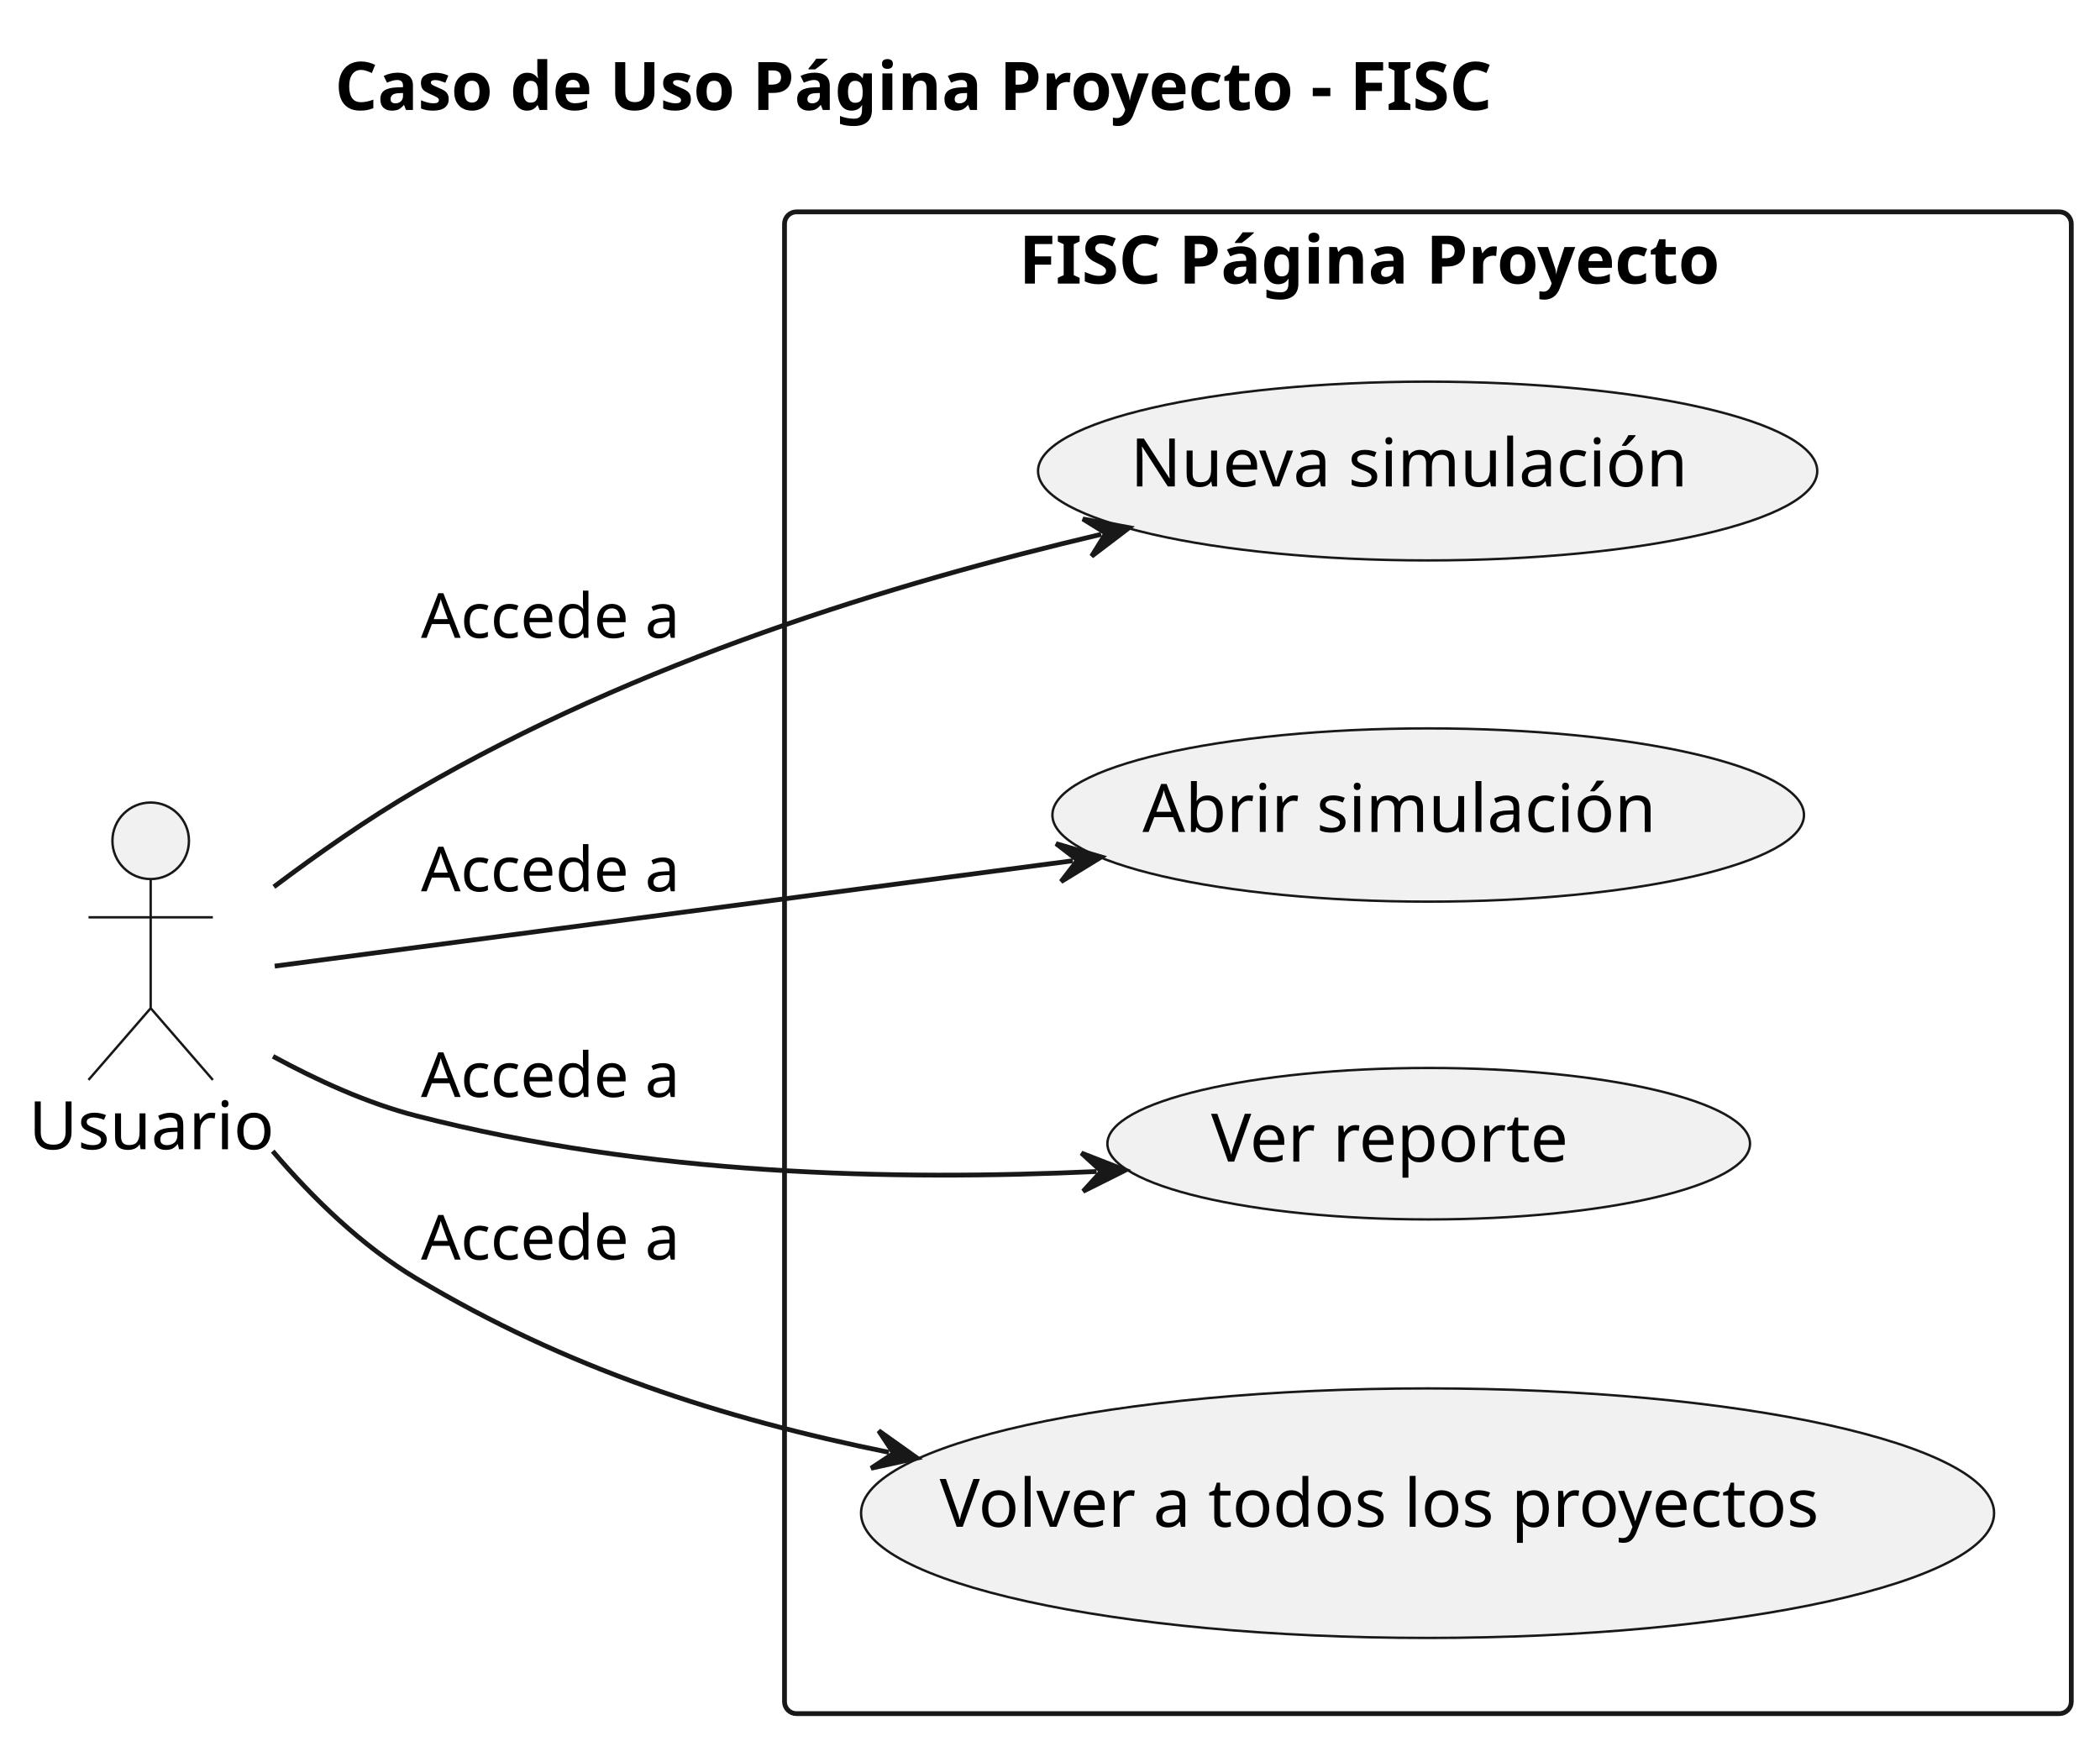
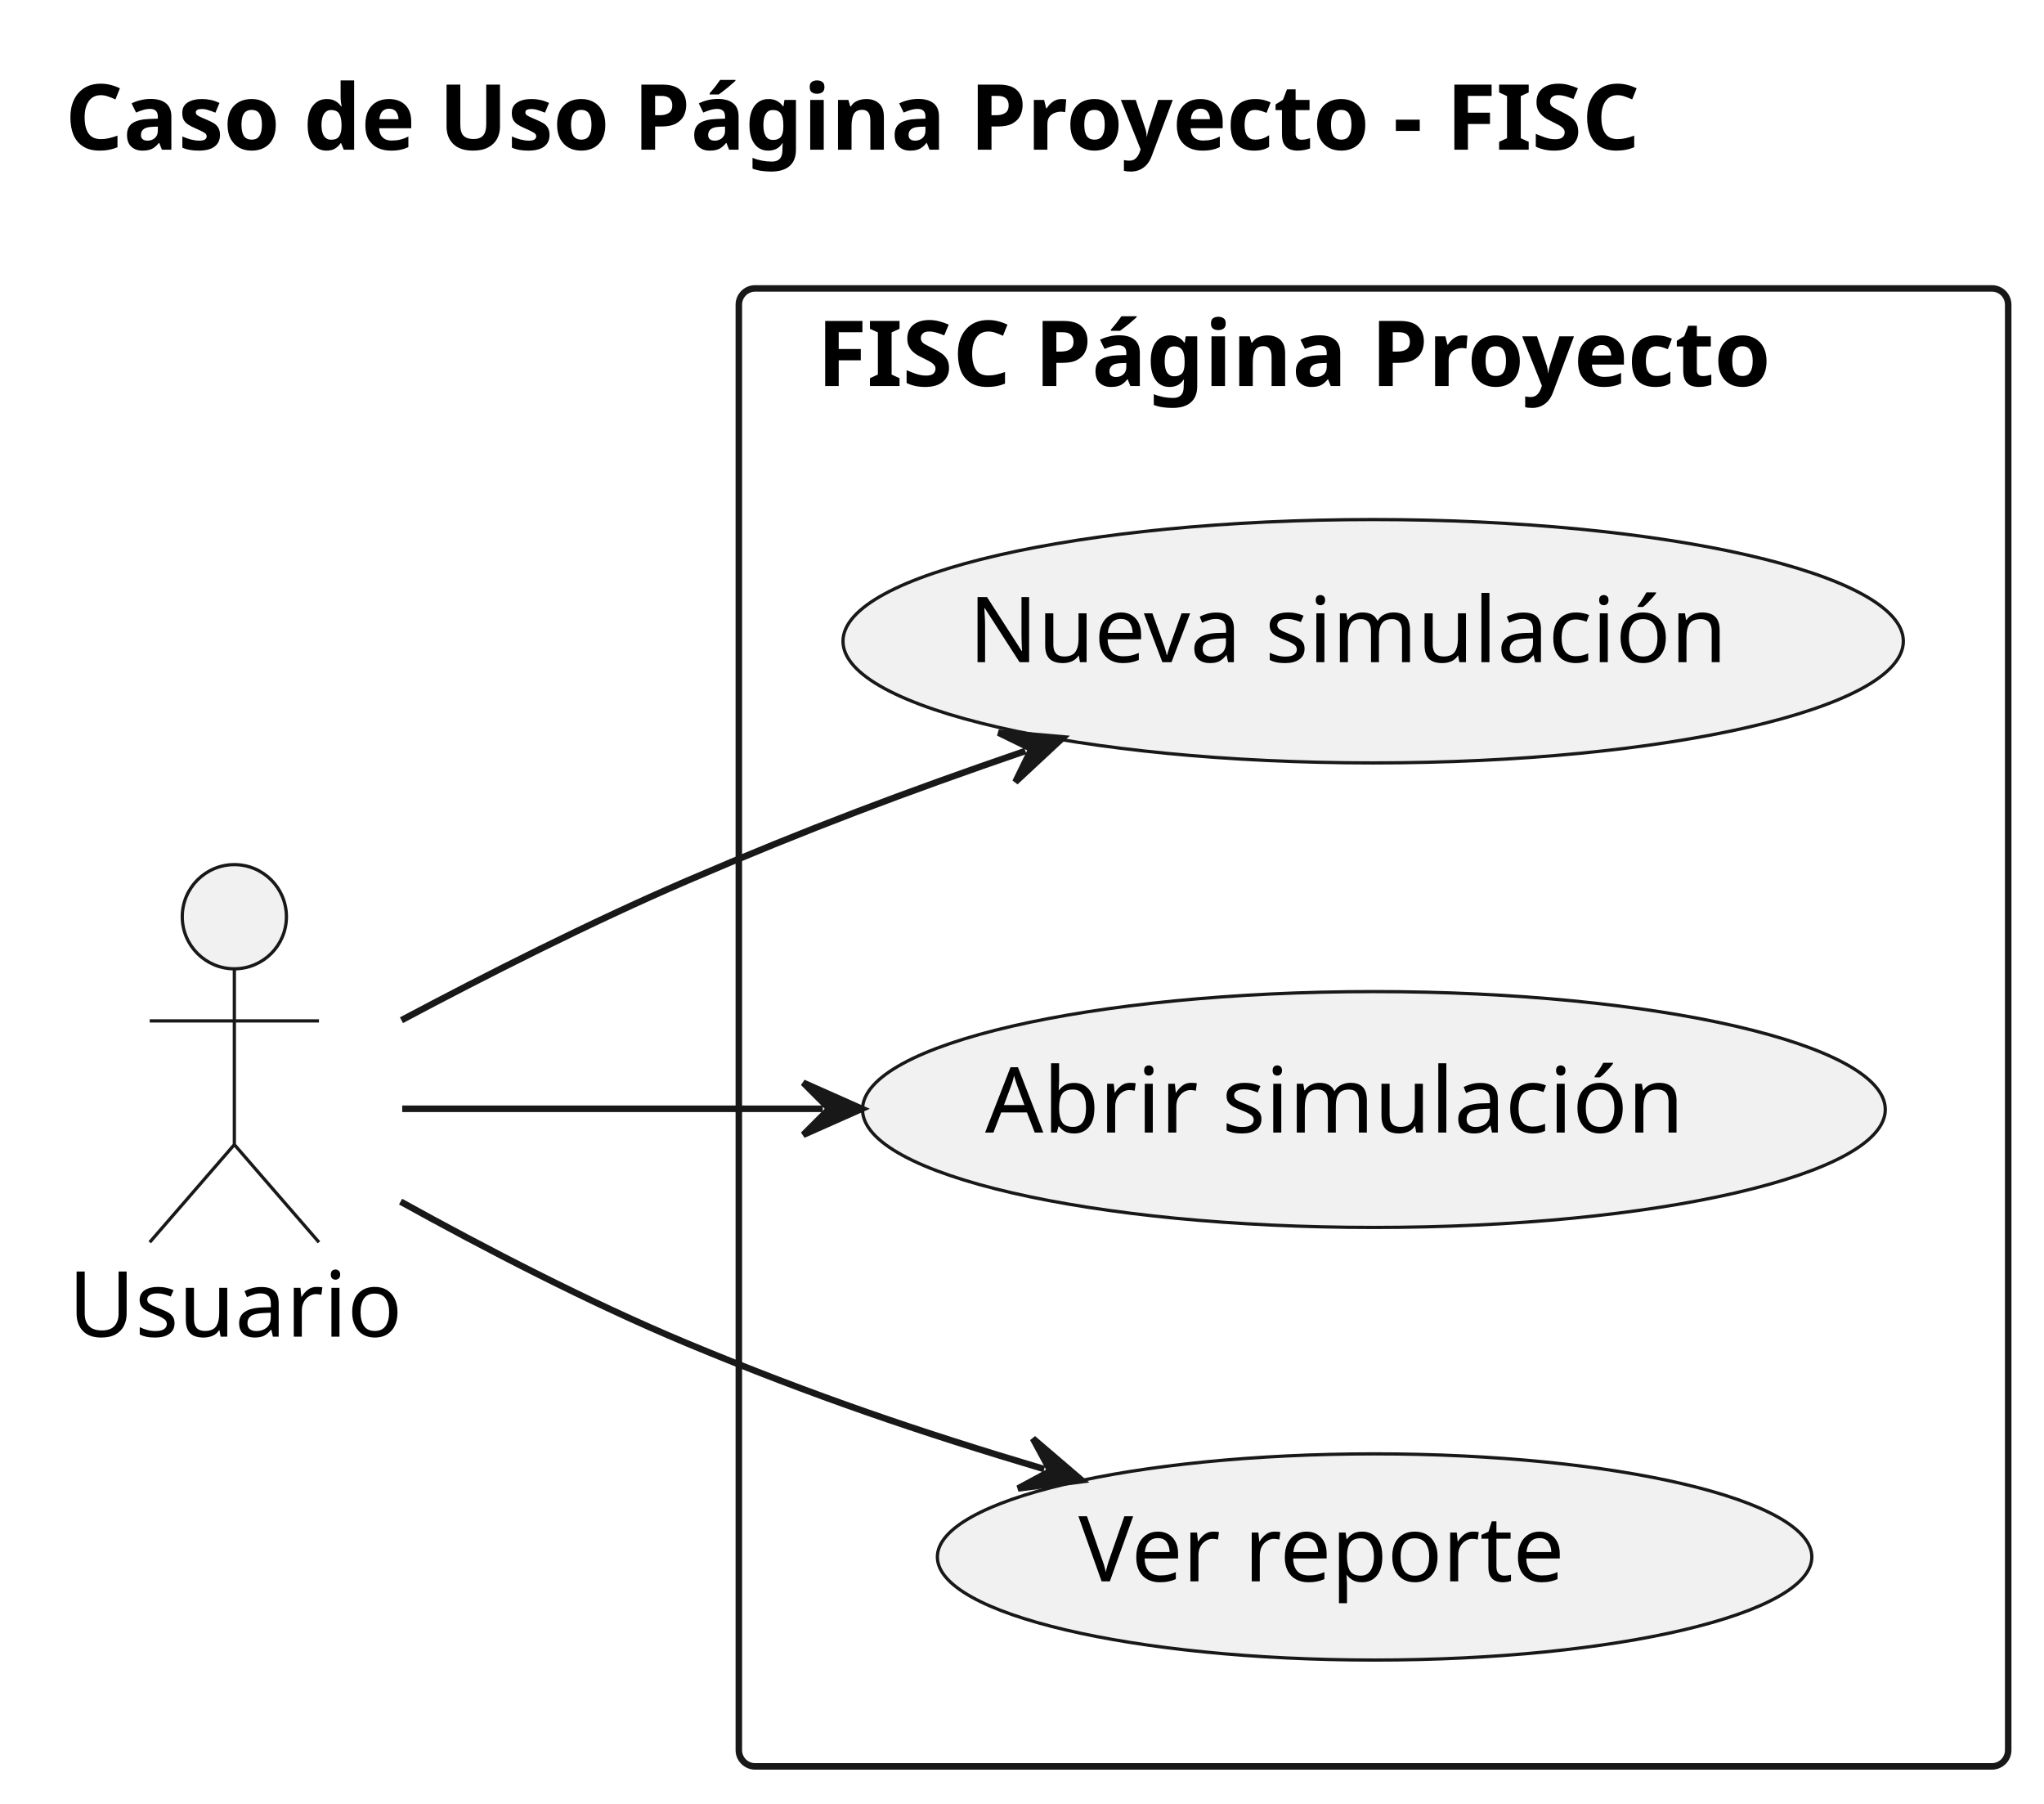
- <svg xmlns="http://www.w3.org/2000/svg" contentStyleType="text/css" height="364px" preserveAspectRatio="none" style="width:439px;height:364px;background:#FFFFFF;" version="1.1" viewBox="0 0 439 364" width="439px" zoomAndPan="magnify">
+ <svg xmlns="http://www.w3.org/2000/svg" contentStyleType="text/css" height="277px" preserveAspectRatio="none" style="width:314px;height:277px;background:#FFFFFF;" version="1.1" viewBox="0 0 314 277" width="314px" zoomAndPan="magnify">
  <defs />
  <g>
-     <text fill="#000000" font-family="sans-serif" font-size="14" font-weight="bold" lengthAdjust="spacing" textLength="285" x="70" y="22.995">Caso de Uso Página Proyecto - FISC</text>
+     <text fill="#000000" font-family="sans-serif" font-size="14" font-weight="bold" lengthAdjust="spacing" textLength="285" x="10" y="22.995">Caso de Uso Página Proyecto - FISC</text>
    <g id="cluster_FISC Página Proyecto">
-       <rect fill="none" height="314" rx="2.5" ry="2.5" style="stroke:#181818;stroke-width:1.0;" width="269" x="164" y="44.297" />
-       <text fill="#000000" font-family="sans-serif" font-size="14" font-weight="bold" lengthAdjust="spacing" textLength="171" x="213" y="59.292">FISC Página Proyecto</text>
+       <rect fill="none" height="227" rx="2.5" ry="2.5" style="stroke:#181818;stroke-width:1.0;" width="195" x="113.5" y="44.297" />
+       <text fill="#000000" font-family="sans-serif" font-size="14" font-weight="bold" lengthAdjust="spacing" textLength="171" x="125.5" y="59.292">FISC Página Proyecto</text>
    </g>
    <g id="elem_nueva">
-       <ellipse cx="298.445" cy="98.486" fill="#F1F1F1" rx="81.445" ry="18.689" style="stroke:#181818;stroke-width:0.5;" />
-       <text fill="#000000" font-family="sans-serif" font-size="14" lengthAdjust="spacing" textLength="122" x="236.311" y="101.706">Nueva simulación</text>
+       <ellipse cx="210.946" cy="98.486" fill="#F1F1F1" rx="81.445" ry="18.689" style="stroke:#181818;stroke-width:0.5;" />
+       <text fill="#000000" font-family="sans-serif" font-size="14" lengthAdjust="spacing" textLength="122" x="148.811" y="101.706">Nueva simulación</text>
    </g>
    <g id="elem_abrir">
-       <ellipse cx="298.559" cy="170.409" fill="#F1F1F1" rx="78.559" ry="18.112" style="stroke:#181818;stroke-width:0.5;" />
-       <text fill="#000000" font-family="sans-serif" font-size="14" lengthAdjust="spacing" textLength="115" x="238.833" y="173.949">Abrir simulación</text>
+       <ellipse cx="211.059" cy="170.409" fill="#F1F1F1" rx="78.559" ry="18.112" style="stroke:#181818;stroke-width:0.5;" />
+       <text fill="#000000" font-family="sans-serif" font-size="14" lengthAdjust="spacing" textLength="115" x="151.333" y="173.949">Abrir simulación</text>
    </g>
    <g id="elem_reportes">
-       <ellipse cx="298.668" cy="239.13" fill="#F1F1F1" rx="67.168" ry="15.834" style="stroke:#181818;stroke-width:0.5;" />
-       <text fill="#000000" font-family="sans-serif" font-size="14" lengthAdjust="spacing" textLength="85" x="253.168" y="242.878">Ver reporte</text>
-     </g>
-     <g id="elem_proyect">
-       <ellipse cx="298.429" cy="316.383" fill="#F1F1F1" rx="118.429" ry="26.086" style="stroke:#181818;stroke-width:0.5;" />
-       <text fill="#000000" font-family="sans-serif" font-size="14" lengthAdjust="spacing" textLength="204" x="196.429" y="319.229">Volver a todos los proyectos</text>
+       <ellipse cx="211.168" cy="239.13" fill="#F1F1F1" rx="67.168" ry="15.834" style="stroke:#181818;stroke-width:0.5;" />
+       <text fill="#000000" font-family="sans-serif" font-size="14" lengthAdjust="spacing" textLength="85" x="165.668" y="242.878">Ver reporte</text>
    </g>
    <g id="elem_user2">
-       <ellipse cx="31.5" cy="175.797" fill="#F1F1F1" rx="8" ry="8" style="stroke:#181818;stroke-width:0.5;" />
-       <path d="M31.5,183.797 L31.5,210.797 M18.5,191.797 L44.5,191.797 M31.5,210.797 L18.5,225.797 M31.5,210.797 L44.5,225.797 " fill="none" style="stroke:#181818;stroke-width:0.5;" />
-       <text fill="#000000" font-family="sans-serif" font-size="14" lengthAdjust="spacing" textLength="51" x="6" y="240.292">Usuario</text>
+       <ellipse cx="36" cy="140.797" fill="#F1F1F1" rx="8" ry="8" style="stroke:#181818;stroke-width:0.5;" />
+       <path d="M36,148.797 L36,175.797 M23,156.797 L49,156.797 M36,175.797 L23,190.797 M36,175.797 L49,190.797 " fill="none" style="stroke:#181818;stroke-width:0.5;" />
+       <text fill="#000000" font-family="sans-serif" font-size="14" lengthAdjust="spacing" textLength="51" x="10.5" y="205.292">Usuario</text>
    </g>
    <g id="link_user2_nueva">
-       <path d="M57.252,185.423 C66.326,178.603 76.86,171.207 87,165.297 C133.554,138.164 186.573,122.01 230.208,111.714 " fill="none" id="user2-to-nueva" style="stroke:#181818;stroke-width:1.0;" />
-       <polygon fill="#181818" points="236.048,110.336,226.37,108.51,231.182,111.484,228.207,116.296,236.048,110.336" style="stroke:#181818;stroke-width:1.0;" />
-       <text fill="#000000" font-family="sans-serif" font-size="13" lengthAdjust="spacing" textLength="59" x="88" y="133.364">Accede a</text>
+       <path d="M61.673,156.691 C74.541,149.852 90.656,141.684 105.5,135.297 C124.063,127.31 139.303,121.599 157.519,115.342 " fill="none" id="user2-to-nueva" style="stroke:#181818;stroke-width:1.0;" />
+       <polygon fill="#181818" points="163.194,113.393,153.383,112.534,158.465,115.017,155.982,120.1,163.194,113.393" style="stroke:#181818;stroke-width:1.0;" />
+       <text fill="#000000" font-family="sans-serif" font-size="13" lengthAdjust="spacing" textLength="4" x="92.5" y="135.364"> </text>
    </g>
    <g id="link_user2_abrir">
-       <path d="M57.431,202.004 C96.599,196.831 167.941,187.409 224.274,179.969 " fill="none" id="user2-to-abrir" style="stroke:#181818;stroke-width:1.0;" />
-       <polygon fill="#181818" points="230.222,179.183,220.776,176.396,225.265,179.838,221.823,184.327,230.222,179.183" style="stroke:#181818;stroke-width:1.0;" />
-       <text fill="#000000" font-family="sans-serif" font-size="13" lengthAdjust="spacing" textLength="59" x="88" y="186.364">Accede a</text>
+       <path d="M61.787,170.297 C80.379,170.297 100.909,170.297 126.397,170.297 " fill="none" id="user2-to-abrir" style="stroke:#181818;stroke-width:1.0;" />
+       <polygon fill="#181818" points="132.397,170.297,123.397,166.297,127.397,170.297,123.397,174.297,132.397,170.297" style="stroke:#181818;stroke-width:1.0;" />
+       <text fill="#000000" font-family="sans-serif" font-size="13" lengthAdjust="spacing" textLength="4" x="92.5" y="166.364"> </text>
    </g>
    <g id="link_user2_reportes">
-       <path d="M57.071,220.868 C66.127,225.798 76.697,230.649 87,233.297 C135.688,245.809 186.807,246.886 229.249,244.947 " fill="none" id="user2-to-reportes" style="stroke:#181818;stroke-width:1.0;" />
-       <polygon fill="#181818" points="235.243,244.673,226.07,241.088,230.248,244.901,226.435,249.079,235.243,244.673" style="stroke:#181818;stroke-width:1.0;" />
-       <text fill="#000000" font-family="sans-serif" font-size="13" lengthAdjust="spacing" textLength="59" x="88" y="229.364">Accede a</text>
-     </g>
-     <g id="link_user2_proyect">
-       <path d="M57.013,240.695 C65.465,250.616 75.686,260.527 87,267.297 C118.474,286.129 150.723,296.528 185.836,303.667 " fill="none" id="user2-to-proyect" style="stroke:#181818;stroke-width:1.0;" />
-       <polygon fill="#181818" points="191.716,304.862,183.693,299.149,186.816,303.866,182.1,306.989,191.716,304.862" style="stroke:#181818;stroke-width:1.0;" />
-       <text fill="#000000" font-family="sans-serif" font-size="13" lengthAdjust="spacing" textLength="59" x="88" y="263.364">Accede a</text>
+       <path d="M61.538,184.555 C74.371,191.659 90.495,200.043 105.5,206.297 C124.993,214.421 141.478,219.99 160.413,225.634 " fill="none" id="user2-to-reportes" style="stroke:#181818;stroke-width:1.0;" />
+       <polygon fill="#181818" points="166.163,227.348,158.681,220.944,161.371,225.92,156.395,228.611,166.163,227.348" style="stroke:#181818;stroke-width:1.0;" />
+       <text fill="#000000" font-family="sans-serif" font-size="13" lengthAdjust="spacing" textLength="4" x="92.5" y="195.364"> </text>
    </g>
  </g>
</svg>
